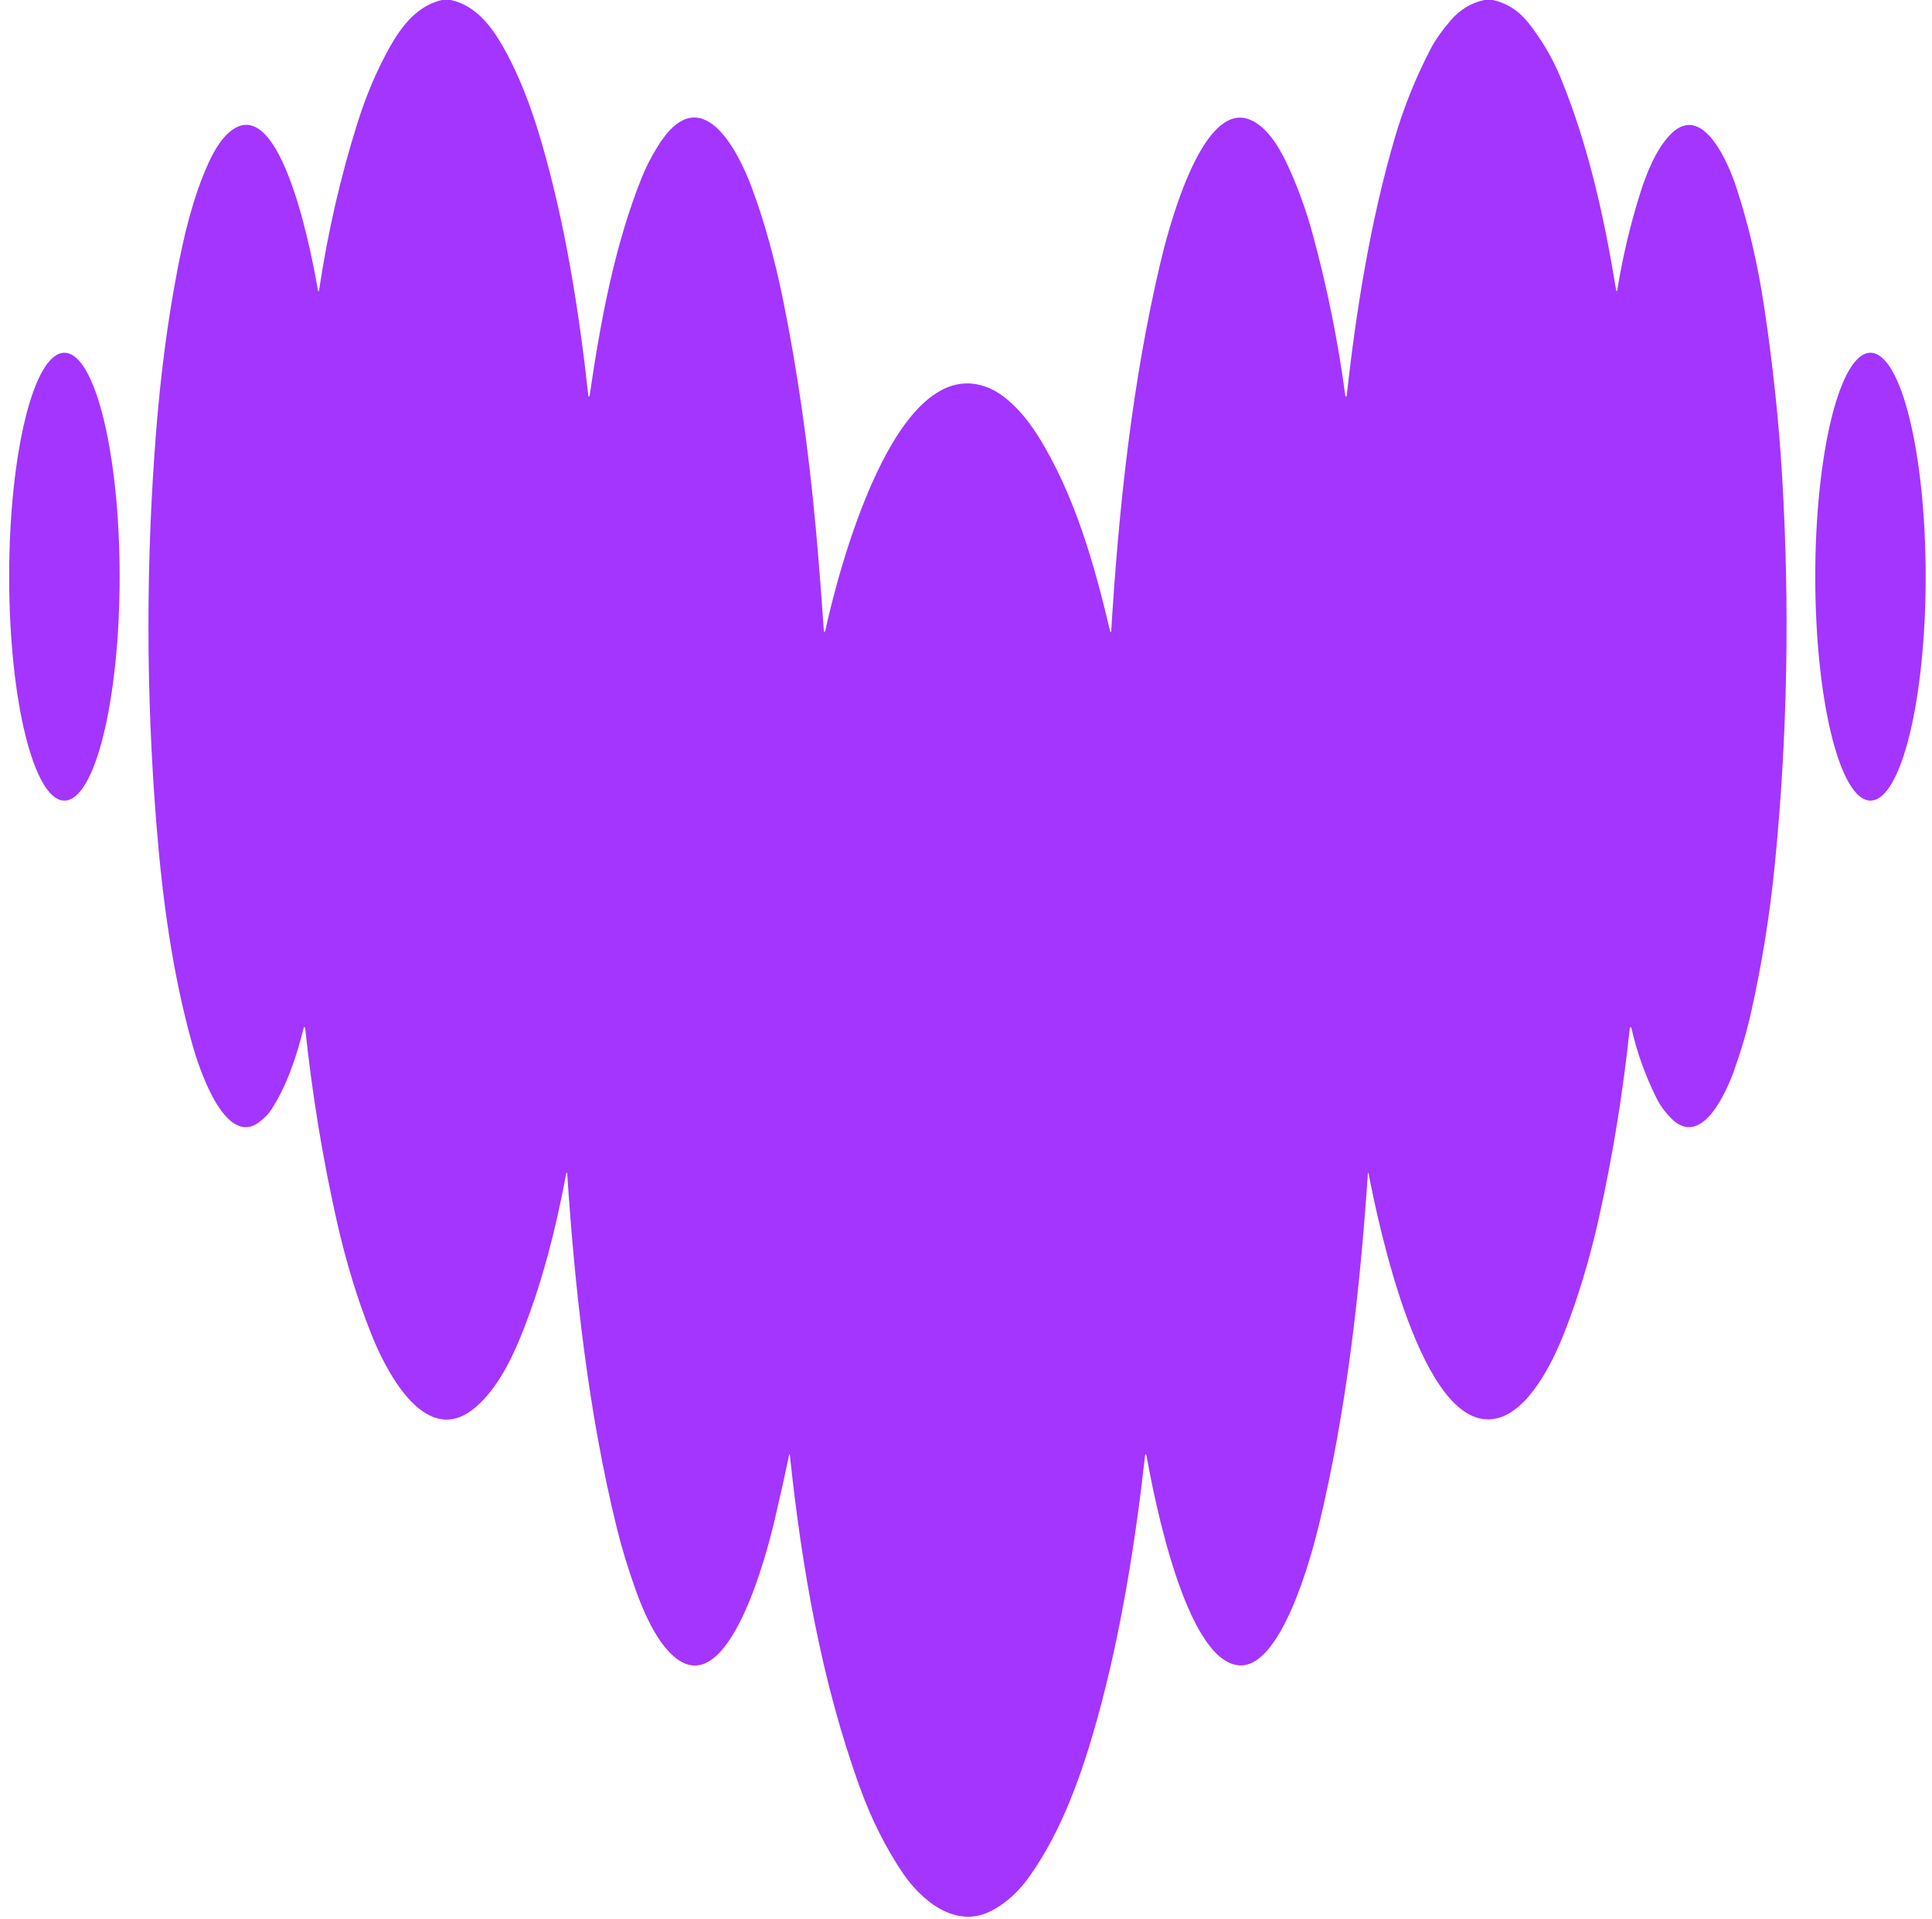
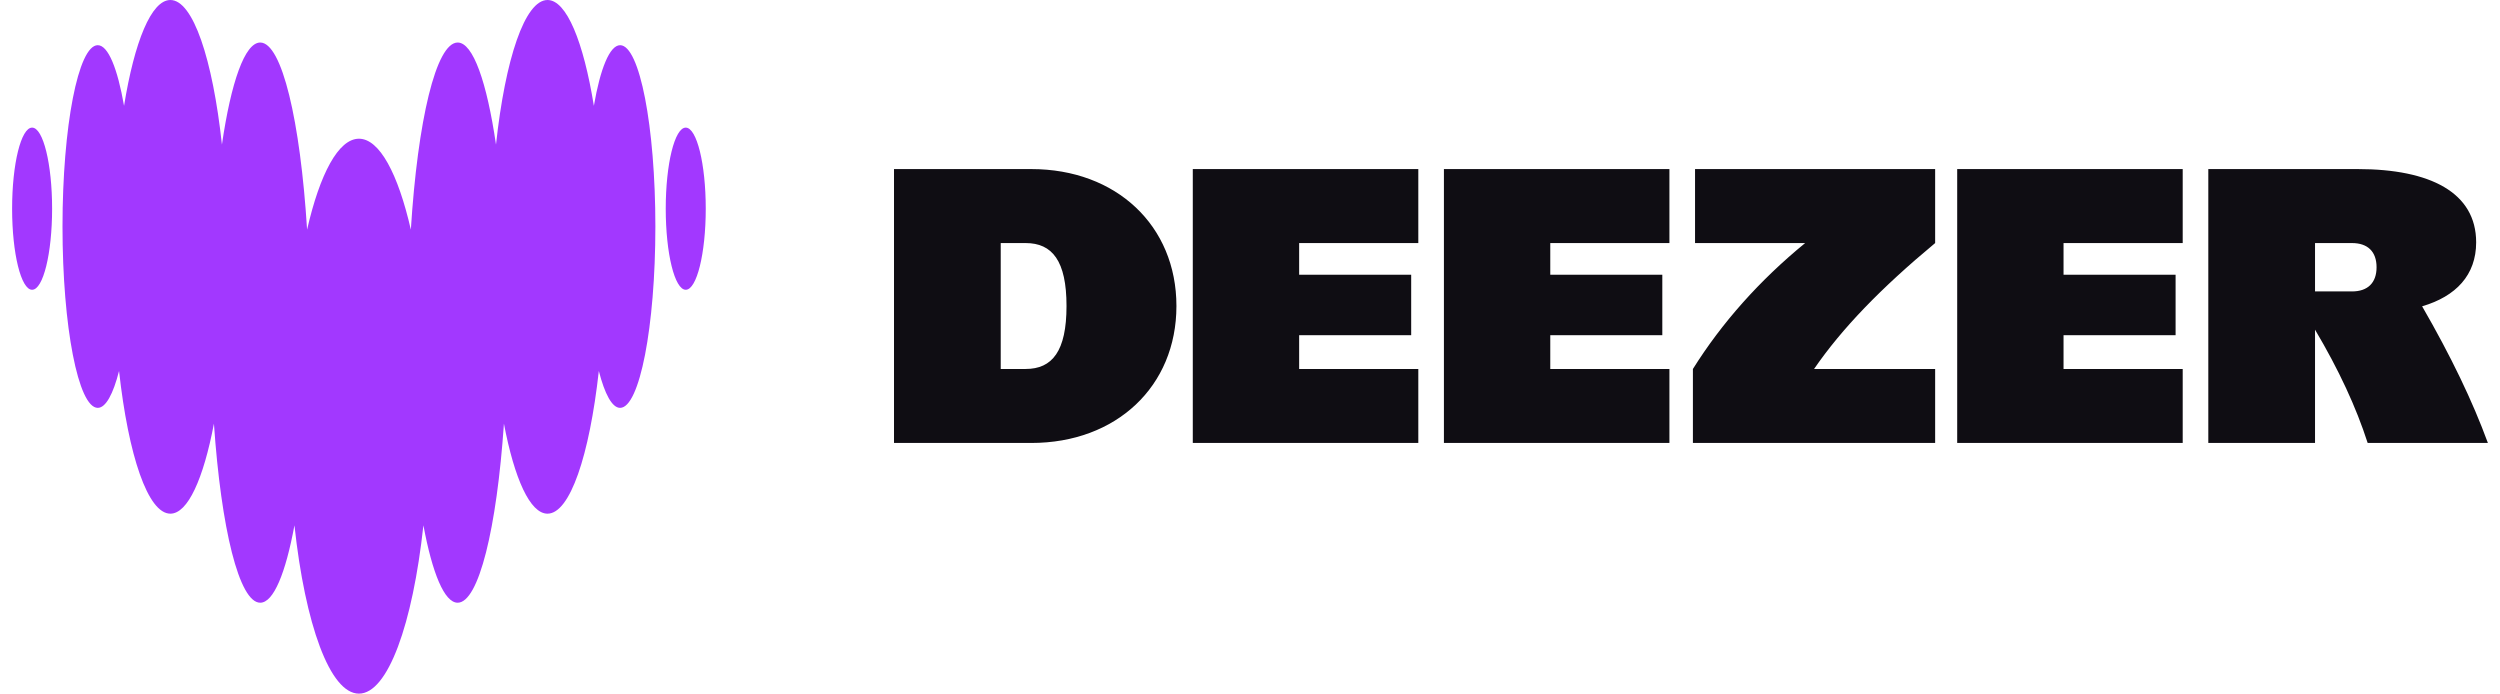
- <svg xmlns="http://www.w3.org/2000/svg" viewBox="0 0 954.667 948">
-   <defs id="defs6" />
-   <g id="g8" transform="matrix(1.333333,0,0,1.333333,0,2.37e-5)">
-     <path d="m 167.07,0 c 8.97,1.94 14.83,9.41 19.19,17.02 6.11,10.68 10.61,22.72 14.15,34.75 8.88,30.2 14.07,62.48 17.65,95.01 0.01,0.11 0.1,0.19 0.21,0.19 0.11,0.01 0.2,-0.07 0.22,-0.18 4.07,-27.87 9.3,-56.04 19.41,-81.14 1.45,-3.61 3.36,-7.36 5.75,-11.25 16.08,-26.24 29.97,1.62 35.06,15.37 4.57,12.35 8.43,26.26 11.57,41.73 5.29,26.08 9.31,54.2 12.06,84.35 0.95,10.43 1.95,23.11 2.99,38.06 0.01,0.12 0.1,0.21 0.22,0.22 0.12,0.01 0.23,-0.07 0.25,-0.19 4.42,-20.44 25.81,-105.16 60.92,-90.07 7.08,3.05 13.62,10.75 17.88,17.53 13.56,21.55 21.01,47.8 26.86,72.68 0.02,0.08 0.1,0.14 0.18,0.13 0.09,-0.01 0.15,-0.07 0.16,-0.16 2.82,-46.04 7.78,-92.34 18.21,-136.55 2.52,-10.68 14.83,-59.58 32.65,-53.37 6.42,2.23 11.22,10.04 14.1,16.14 3.94,8.35 7.18,17.18 9.72,26.49 5.35,19.63 9.39,39.64 12.12,60.01 0.02,0.12 0.12,0.21 0.24,0.21 0.12,0 0.22,-0.09 0.23,-0.21 3.6,-32.5 8.9,-65.06 17.78,-95.47 3.37,-11.53 7.84,-22.63 13.41,-33.29 1.71,-3.27 4.23,-6.83 7.56,-10.67 3.32,-3.82 7.39,-6.27 12.22,-7.34 h 3.27 c 5.26,1.22 9.65,4.06 13.17,8.53 5,6.35 8.97,13.13 11.92,20.34 10.27,25.06 16.17,51.79 20.57,78.82 0.01,0.09 0.09,0.15 0.18,0.15 0.09,0 0.17,-0.06 0.18,-0.15 1.96,-12.19 4.78,-24.17 8.47,-35.92 2.29,-7.33 5.99,-16.72 11.47,-22.16 11.96,-11.86 21.46,11.5 24.07,19.4 4.55,13.77 8,28.45 10.36,44.03 3.29,21.75 5.54,42.9 6.76,63.46 2.88,48.58 1.98,96.49 -2.7,143.74 -1.84,18.6 -4.78,36.93 -8.82,54.99 -1.51,6.77 -3.58,13.86 -6.21,21.25 -2.71,7.6 -11.99,29.6 -23.53,17.81 -2.2,-2.25 -3.95,-4.67 -5.25,-7.26 -4.19,-8.37 -7.31,-17.08 -9.36,-26.13 -0.03,-0.14 -0.16,-0.24 -0.3,-0.23 -0.15,0.01 -0.26,0.13 -0.28,0.27 -2.56,24.18 -6.37,47.62 -11.44,70.33 -3.45,15.45 -7.77,29.74 -12.94,42.85 -4.07,10.32 -12.9,28.81 -25.09,31.53 -27.83,6.21 -44.03,-73.63 -47.38,-90.95 -0.01,-0.05 -0.05,-0.09 -0.1,-0.08 -0.06,0 -0.1,0.04 -0.1,0.09 -2.99,43.87 -7.96,88.42 -18.26,130.77 -2.75,11.32 -13.94,53.27 -29.74,51.64 -19.72,-2.05 -31.33,-62.54 -34.14,-78.02 -0.02,-0.11 -0.11,-0.18 -0.22,-0.18 -0.11,0 -0.2,0.08 -0.21,0.19 -3.67,33.14 -9.22,67.1 -17.68,97.62 -5.59,20.17 -13.12,41.87 -25.45,58.99 -3.94,5.47 -8.51,9.58 -13.71,12.32 -13.39,7.06 -26.24,-3.84 -33.25,-14.33 -6.19,-9.27 -11.33,-19.53 -15.43,-30.78 -14.4,-39.48 -21.74,-82.01 -26.18,-123.96 0,-0.05 -0.04,-0.08 -0.09,-0.09 -0.05,0 -0.09,0.03 -0.1,0.08 -1.42,6.83 -3.2,14.83 -5.34,23.99 -2.46,10.53 -17.39,70.83 -38.54,49.85 -5.86,-5.81 -9.97,-15.09 -13.04,-23.6 -2.84,-7.9 -5.19,-15.64 -7.05,-23.21 -10.39,-42.33 -15.4,-87 -18.34,-131.24 0,-0.08 -0.07,-0.15 -0.15,-0.15 -0.08,-0.01 -0.16,0.05 -0.17,0.13 -3.84,20.52 -9.01,41.23 -16.96,60.72 -3.93,9.63 -9.66,20.75 -17.89,27.02 -18.14,13.81 -32.51,-15.71 -37.48,-28.24 -5.07,-12.77 -9.28,-26.51 -12.61,-41.21 -5.29,-23.38 -9.24,-47.42 -11.84,-72.11 -0.01,-0.13 -0.12,-0.23 -0.25,-0.24 -0.13,-0.01 -0.25,0.07 -0.28,0.2 -2.6,10.44 -6.15,21.33 -12.04,30.38 -1,1.53 -2.43,3.01 -4.28,4.45 C 83.14,425.88 73.29,394.26 71.26,386.99 63.86,360.54 60.18,333.02 57.95,305.26 54.07,256.74 54.04,208.32 57.85,160 59.52,138.93 62.09,119.26 65.56,101.01 68.22,87 71.49,73.33 77.08,60.81 79.2,56.07 82.62,49.93 87.29,47.36 c 18.23,-10.01 29.02,51.43 30.57,60.36 0.02,0.09 0.1,0.16 0.19,0.15 0.09,0 0.17,-0.07 0.18,-0.16 3.21,-21.53 7.99,-42.33 14.33,-62.4 3.26,-10.33 7.31,-19.77 12.15,-28.31 4.27,-7.54 10.13,-14.96 19.06,-17 z" style="fill:#a335ff;fill-opacity:1;fill-rule:nonzero;stroke:none" id="path10" />
-     <path d="M 23.87,296.68 C 12.56,296.68 3.4,259.53 3.4,213.7 c 0,-45.83 9.16,-82.98 20.47,-82.98 11.31,0 20.47,37.15 20.47,82.98 0,45.83 -9.16,82.98 -20.47,82.98 z" style="fill:#a335ff;fill-opacity:1;fill-rule:nonzero;stroke:none" id="path12" />
-     <path d="m 693.2,296.68 c -11.3,0 -20.46,-37.15 -20.46,-82.98 0,-45.83 9.16,-82.98 20.46,-82.98 11.3,0 20.46,37.15 20.46,82.98 0,45.83 -9.16,82.98 -20.46,82.98 z" style="fill:#a335ff;fill-opacity:1;fill-rule:nonzero;stroke:none" id="path14" />
-   </g>
+ <svg xmlns="http://www.w3.org/2000/svg" viewBox="0 0 173 48" fill="none">
+   <path fill-rule="evenodd" clip-rule="evenodd" d="M98.147 30.653H82.541V11.7H98.147V16.82H89.901V19.01H97.654V23.195H89.901V25.533H98.147V30.653ZM115.524 30.653H99.919V11.7H115.524V16.82H107.279V19.01H115.032V23.195H107.279V25.533H115.524V30.653ZM172.162 30.653C171.099 27.755 169.612 24.662 167.611 21.196C169.951 20.51 171.35 19.035 171.35 16.77C171.35 13.324 168.175 11.7 163.154 11.7H152.815V30.653H160.2V22.813C161.84 25.576 163.049 28.183 163.843 30.653H172.162ZM160.2 20.167V16.82H162.76C163.843 16.82 164.458 17.41 164.458 18.493C164.458 19.576 163.843 20.167 162.76 20.167H160.2ZM151.043 30.653H135.438V11.7H151.043V16.82H142.797V19.01H150.551V23.195H142.797V25.533H151.043V30.653ZM117.297 16.82H124.916C121.755 19.406 119.153 22.336 117.149 25.533V30.653H133.912V25.533H125.533C127.453 22.74 130.136 19.958 133.912 16.82V11.7H117.297V16.82ZM61.865 11.7H71.366C77.249 11.7 81.409 15.614 81.409 21.176C81.409 26.739 77.249 30.653 71.366 30.653H61.865V11.7ZM69.25 25.533H70.973C72.819 25.533 73.803 24.302 73.803 21.176C73.803 18.05 72.819 16.82 70.973 16.82H69.25V25.533Z" fill="#0F0D13" />
+   <path fill-rule="evenodd" clip-rule="evenodd" d="M41.096 7.323C41.54 4.749 42.191 3.131 42.913 3.127H42.915C44.261 3.132 45.352 8.745 45.352 15.676C45.352 22.606 44.259 28.224 42.911 28.224C42.359 28.224 41.849 27.27 41.439 25.672C40.79 31.523 39.444 35.546 37.886 35.546C36.681 35.546 35.599 33.13 34.872 29.319C34.376 36.566 33.128 41.708 31.669 41.708C30.753 41.708 29.919 39.67 29.3 36.353C28.557 43.201 26.84 48 24.838 48C22.836 48 21.116 43.203 20.376 36.353C19.762 39.67 18.928 41.708 18.008 41.708C16.549 41.708 15.303 36.566 14.804 29.319C14.078 33.13 12.999 35.546 11.79 35.546C10.234 35.546 8.886 31.525 8.238 25.672C7.83 27.275 7.317 28.224 6.765 28.224C5.417 28.224 4.325 22.606 4.325 15.676C4.325 8.745 5.417 3.127 6.765 3.127C7.488 3.127 8.135 4.751 8.584 7.323C9.303 2.885 10.47 0 11.79 0C13.358 0 14.716 4.08 15.358 10.004C15.987 5.692 16.941 2.943 18.009 2.943C19.506 2.943 20.779 8.35 21.25 15.891C22.137 12.024 23.421 9.599 24.841 9.599C26.262 9.599 27.546 12.026 28.431 15.891C28.904 8.35 30.175 2.943 31.672 2.943C32.739 2.943 33.691 5.692 34.323 10.004C34.964 4.08 36.322 0 37.889 0C39.205 0 40.377 2.886 41.096 7.323ZM0.838 14.442C0.838 11.344 1.457 8.831 2.222 8.831C2.987 8.831 3.606 11.344 3.606 14.442C3.606 17.54 2.987 20.052 2.222 20.052C1.457 20.052 0.838 17.54 0.838 14.442ZM46.069 14.442C46.069 11.344 46.689 8.831 47.453 8.831C48.218 8.831 48.838 11.344 48.838 14.442C48.838 17.54 48.218 20.052 47.453 20.052C46.689 20.052 46.069 17.54 46.069 14.442Z" fill="#A238FF" />
</svg>
